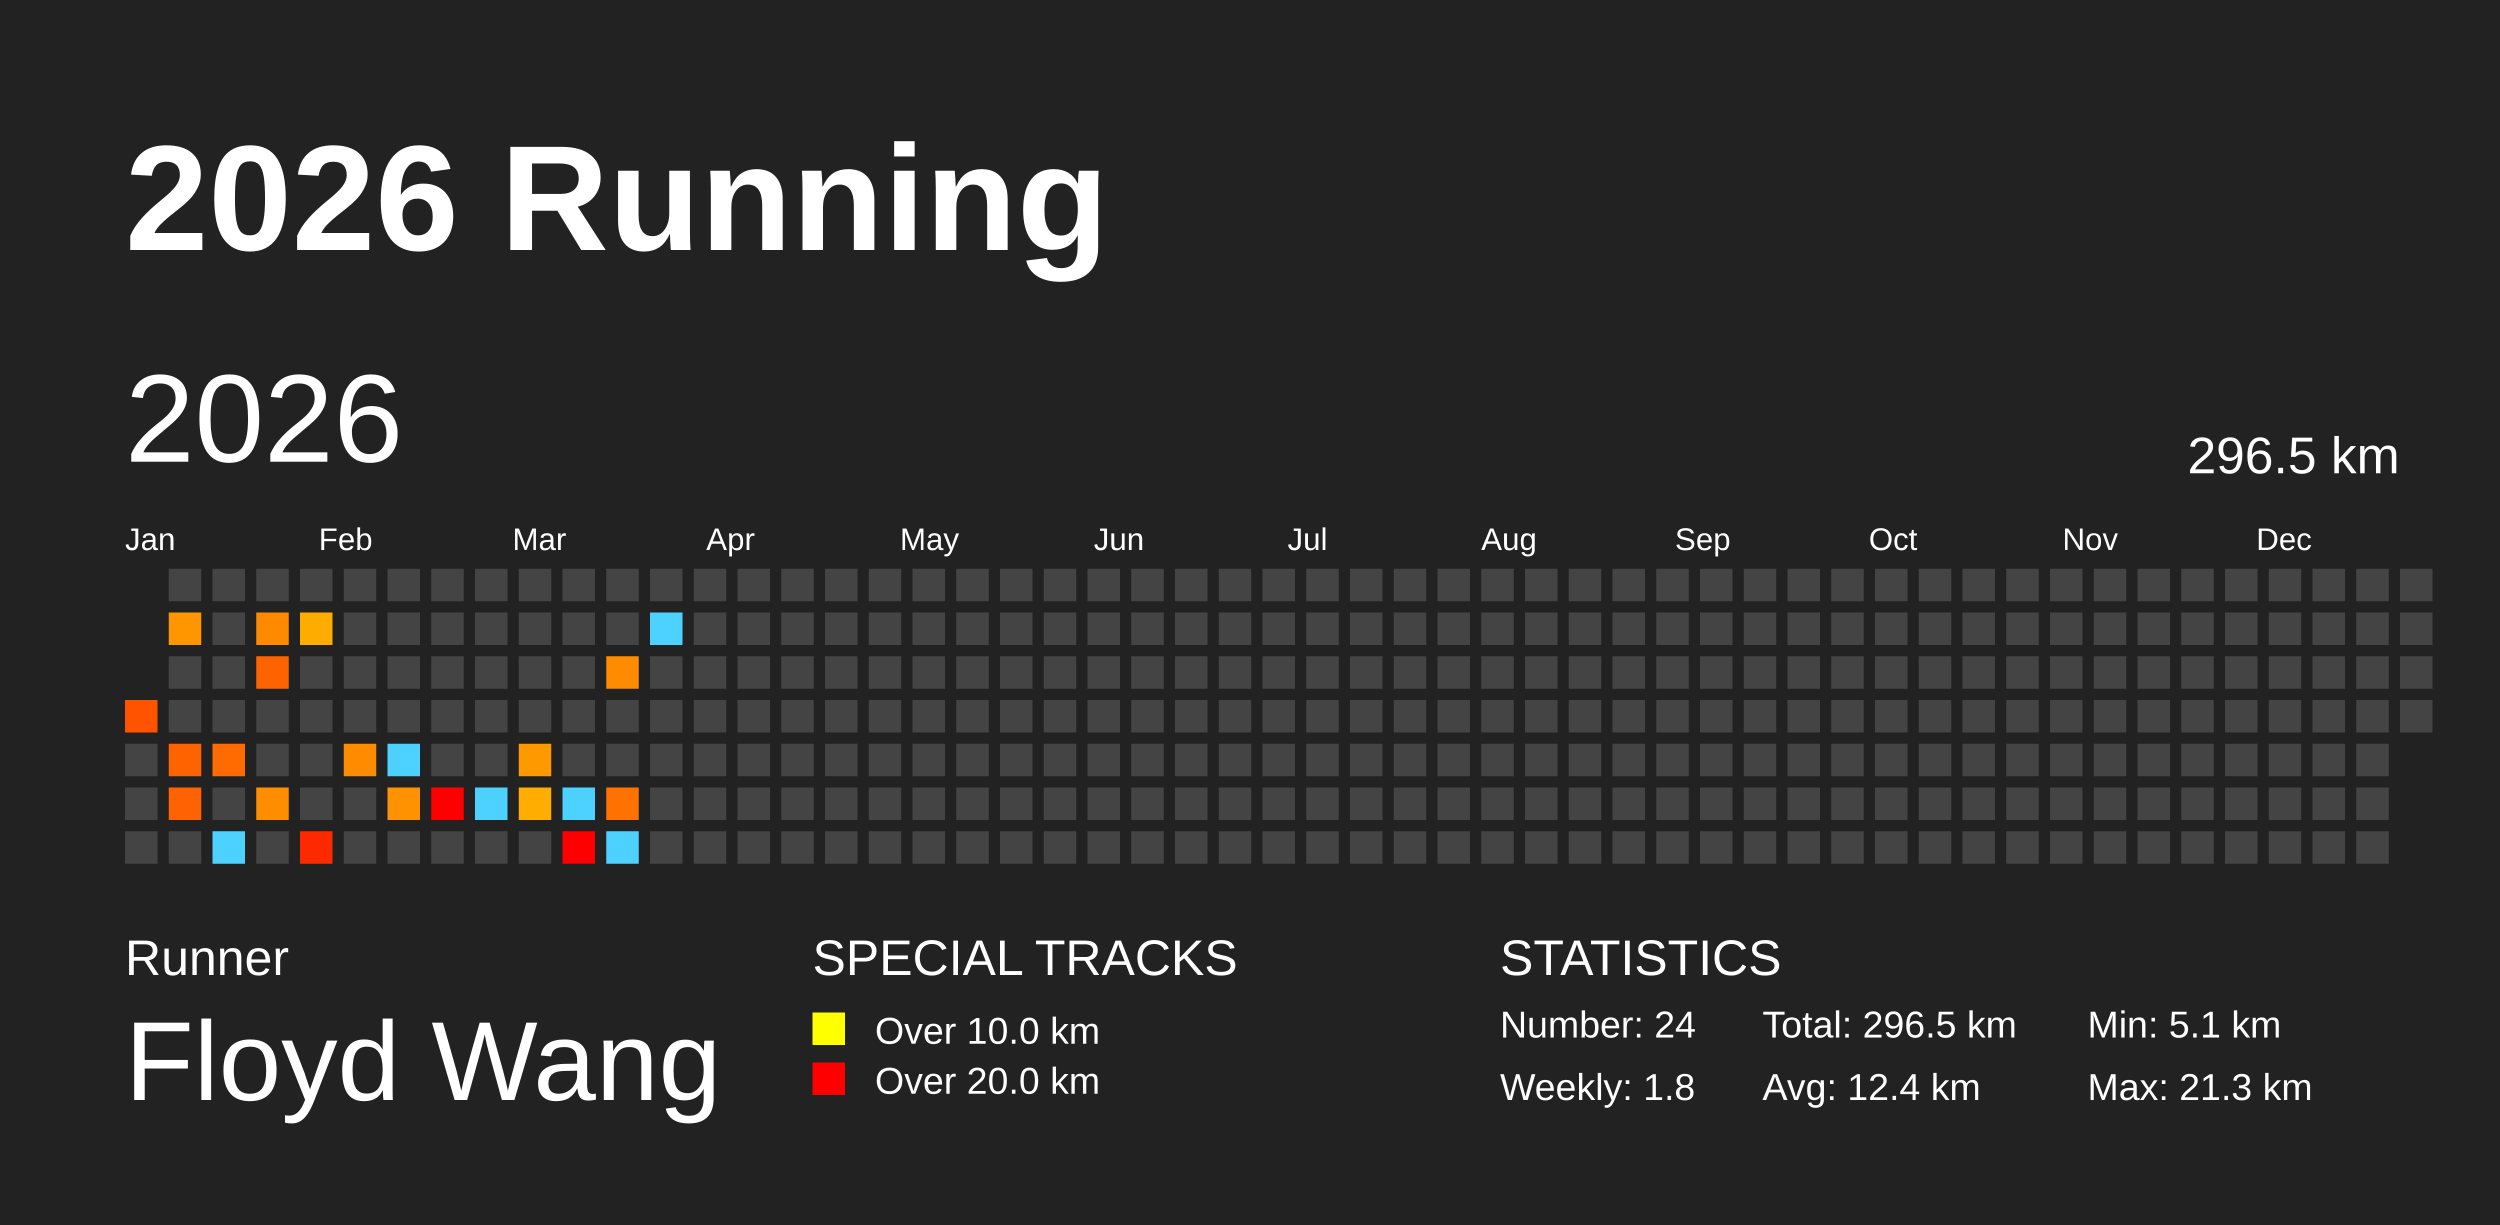
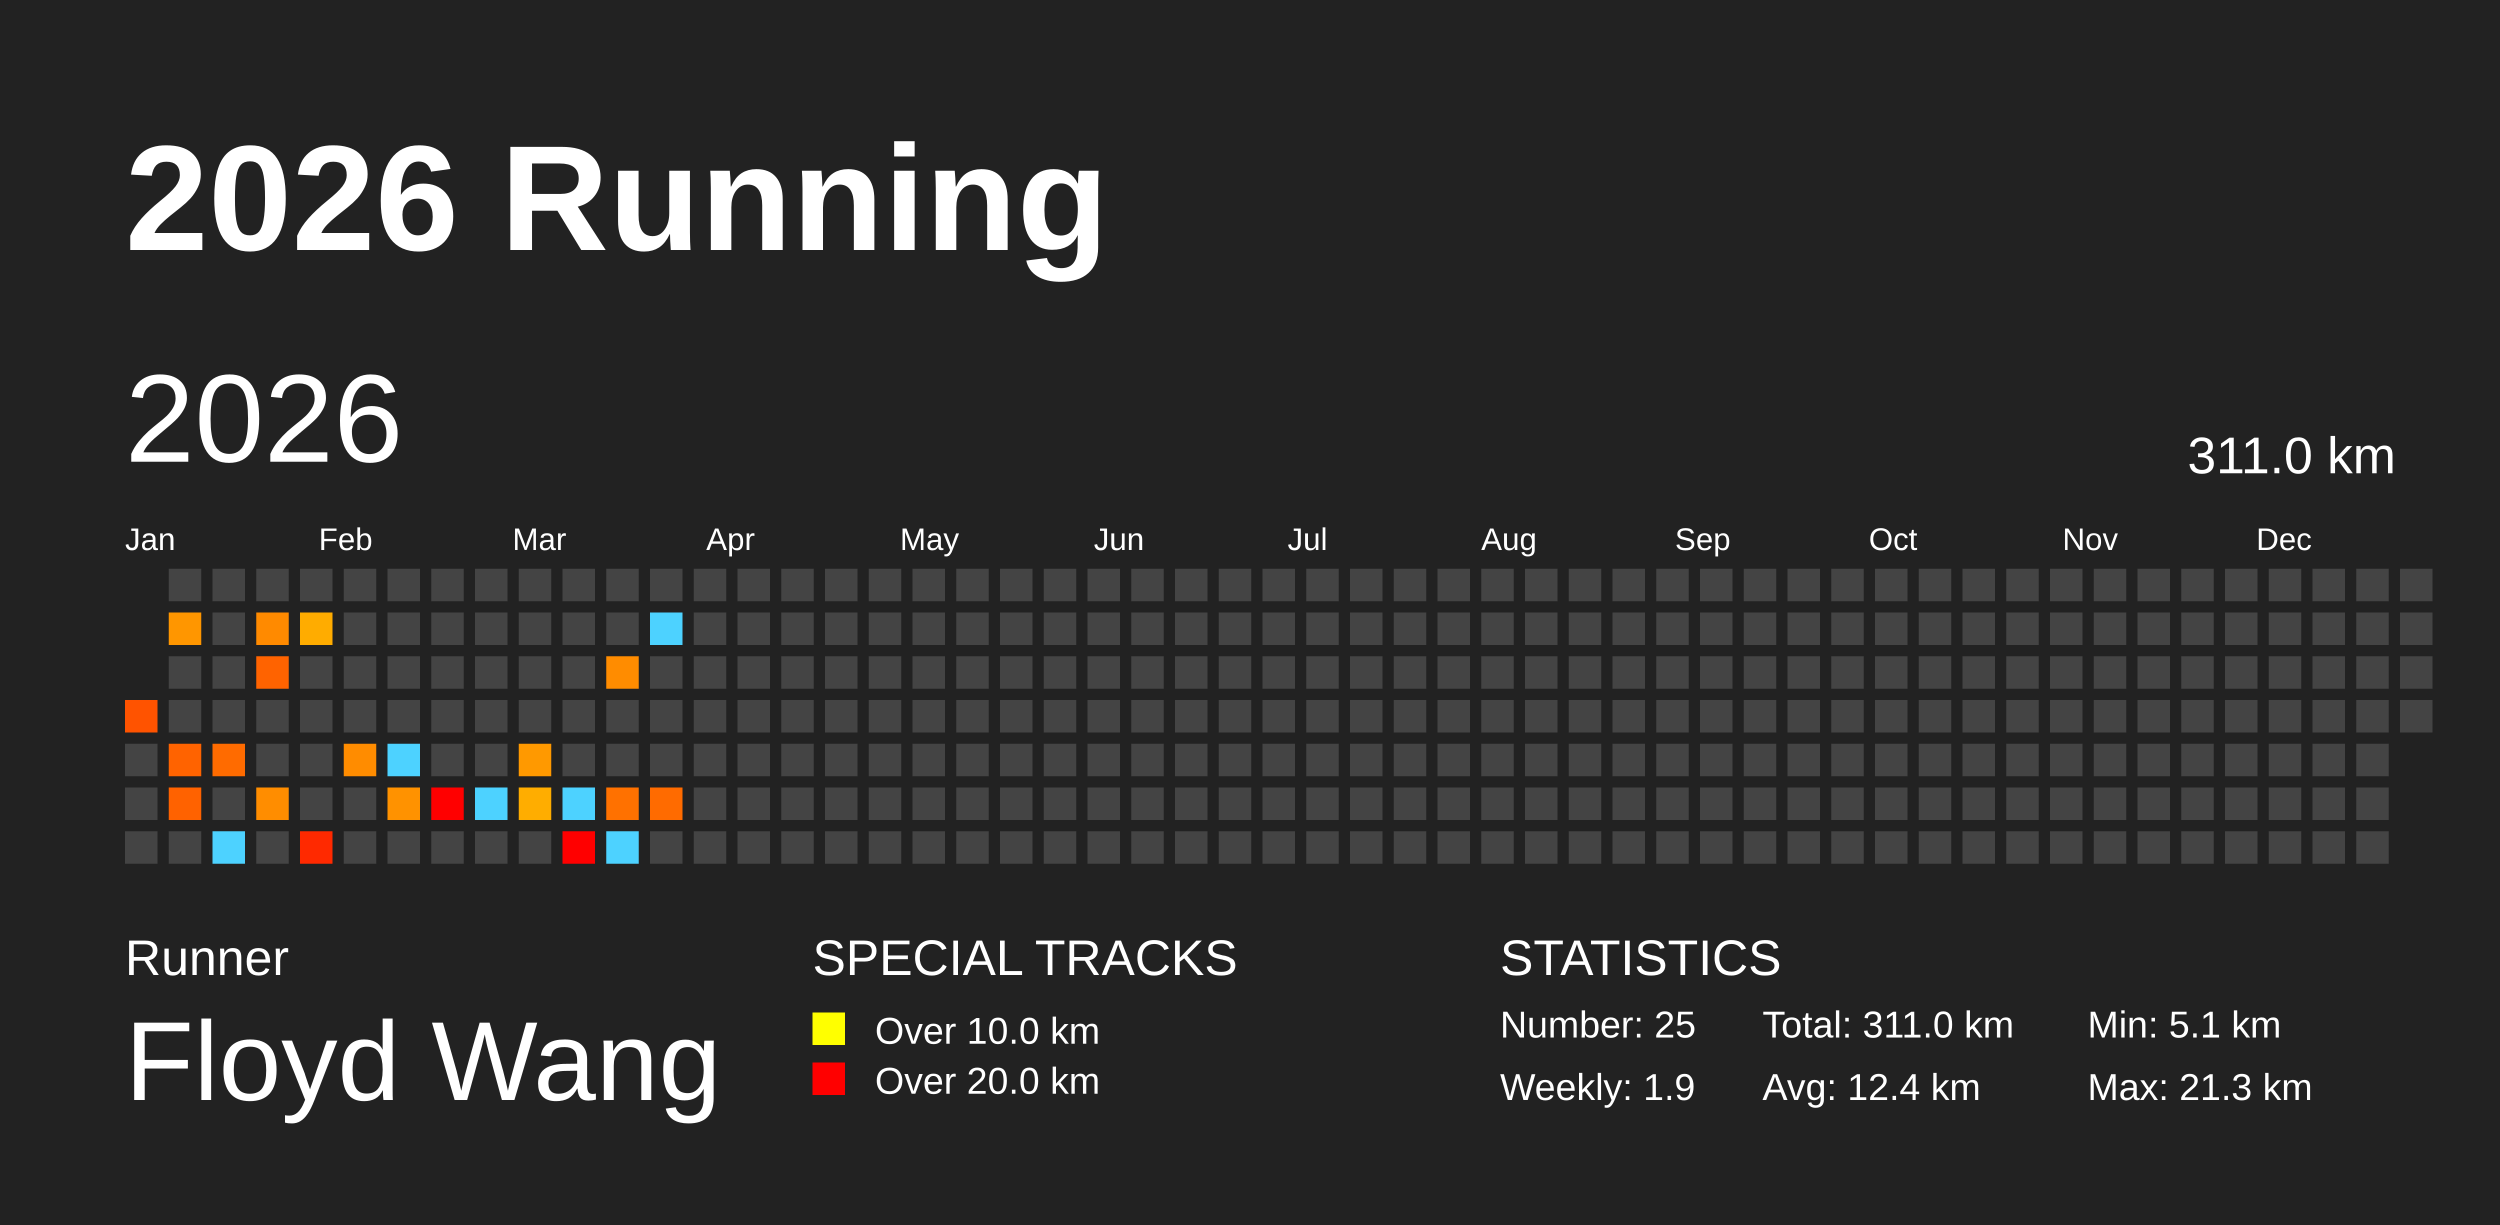
<svg xmlns="http://www.w3.org/2000/svg" baseProfile="full" height="98mm" version="1.1" viewBox="0,0,200,98" width="200mm">
  <defs />
  <rect fill="#222222" height="98" width="200" x="0" y="0" />
  <text fill="#FFFFFF" style="font-size:12px; font-family:Arial; font-weight:bold;" x="10" y="20">2026 Running</text>
  <text fill="#FFFFFF" style="font-size:4px; font-family:Arial" x="10" y="78">Runner</text>
  <text fill="#FFFFFF" style="font-size:9px; font-family:Arial" x="10" y="88">Floyd Wang</text>
  <text fill="#FFFFFF" style="font-size:4px; font-family:Arial" x="65" y="78">SPECIAL TRACKS</text>
  <rect fill="yellow" height="2.6" width="2.6" x="65" y="81" />
  <text fill="#FFFFFF" style="font-size:3px; font-family:Arial" x="70" y="83.5">Over 10.0 km</text>
  <rect fill="red" height="2.6" width="2.6" x="65" y="85" />
  <text fill="#FFFFFF" style="font-size:3px; font-family:Arial" x="70" y="87.5">Over 20.0 km</text>
  <text fill="#FFFFFF" style="font-size:4px; font-family:Arial" x="120" y="78">STATISTICS</text>
-   <text fill="#FFFFFF" style="font-size:3px; font-family:Arial" x="120" y="83">Number: 24</text>
-   <text fill="#FFFFFF" style="font-size:3px; font-family:Arial" x="120" y="88">Weekly: 1.8</text>
-   <text fill="#FFFFFF" style="font-size:3px; font-family:Arial" x="141" y="83">Total: 296.5 km</text>
+   <text fill="#FFFFFF" style="font-size:3px; font-family:Arial" x="120" y="83">Number: 25</text>
+   <text fill="#FFFFFF" style="font-size:3px; font-family:Arial" x="120" y="88">Weekly: 1.9</text>
+   <text fill="#FFFFFF" style="font-size:3px; font-family:Arial" x="141" y="83">Total: 311.0 km</text>
  <text fill="#FFFFFF" style="font-size:3px; font-family:Arial" x="141" y="88">Avg: 12.4 km</text>
  <text fill="#FFFFFF" style="font-size:3px; font-family:Arial" x="167" y="83">Min: 5.1 km</text>
  <text fill="#FFFFFF" style="font-size:3px; font-family:Arial" x="167" y="88">Max: 21.3 km</text>
  <text dominant-baseline="hanging" fill="#FFFFFF" style="font-size:10.0px; font-family:Arial;" x="10" y="30">2026</text>
-   <text dominant-baseline="hanging" fill="#FFFFFF" style="font-size:4.125px; font-family:Arial;" x="175" y="35">296.5 km</text>
+   <text dominant-baseline="hanging" fill="#FFFFFF" style="font-size:4.125px; font-family:Arial;" x="175" y="35">311.0 km</text>
  <text fill="#FFFFFF" style="font-size:2.5px; font-family:Arial" x="10.0" y="44">Jan</text>
  <text fill="#FFFFFF" style="font-size:2.5px; font-family:Arial" x="25.5" y="44">Feb</text>
  <text fill="#FFFFFF" style="font-size:2.5px; font-family:Arial" x="41.0" y="44">Mar</text>
  <text fill="#FFFFFF" style="font-size:2.5px; font-family:Arial" x="56.5" y="44">Apr</text>
  <text fill="#FFFFFF" style="font-size:2.5px; font-family:Arial" x="72.0" y="44">May</text>
  <text fill="#FFFFFF" style="font-size:2.5px; font-family:Arial" x="87.5" y="44">Jun</text>
  <text fill="#FFFFFF" style="font-size:2.5px; font-family:Arial" x="103.0" y="44">Jul</text>
  <text fill="#FFFFFF" style="font-size:2.5px; font-family:Arial" x="118.5" y="44">Aug</text>
  <text fill="#FFFFFF" style="font-size:2.5px; font-family:Arial" x="134.0" y="44">Sep</text>
  <text fill="#FFFFFF" style="font-size:2.5px; font-family:Arial" x="149.5" y="44">Oct</text>
  <text fill="#FFFFFF" style="font-size:2.5px; font-family:Arial" x="165.0" y="44">Nov</text>
  <text fill="#FFFFFF" style="font-size:2.5px; font-family:Arial" x="180.5" y="44">Dec</text>
  <rect fill="#ff5300" height="2.6" width="2.6" x="10.0" y="56.0" />
  <rect fill="#444444" height="2.6" width="2.6" x="10.0" y="59.5" />
  <rect fill="#444444" height="2.6" width="2.6" x="10.0" y="63.0" />
  <rect fill="#444444" height="2.6" width="2.6" x="10.0" y="66.5" />
  <rect fill="#444444" height="2.6" width="2.6" x="13.5" y="45.5" />
  <rect fill="#ff9600" height="2.6" width="2.6" x="13.5" y="49.0" />
  <rect fill="#444444" height="2.6" width="2.6" x="13.5" y="52.5" />
  <rect fill="#444444" height="2.6" width="2.6" x="13.5" y="56.0" />
  <rect fill="#ff6300" height="2.6" width="2.6" x="13.5" y="59.5" />
  <rect fill="#ff6200" height="2.6" width="2.6" x="13.5" y="63.0" />
  <rect fill="#444444" height="2.6" width="2.6" x="13.5" y="66.5" />
  <rect fill="#444444" height="2.6" width="2.6" x="17.0" y="45.5" />
  <rect fill="#444444" height="2.6" width="2.6" x="17.0" y="49.0" />
  <rect fill="#444444" height="2.6" width="2.6" x="17.0" y="52.5" />
  <rect fill="#444444" height="2.6" width="2.6" x="17.0" y="56.0" />
  <rect fill="#ff6b00" height="2.6" width="2.6" x="17.0" y="59.5" />
  <rect fill="#444444" height="2.6" width="2.6" x="17.0" y="63.0" />
  <rect fill="#4dd2ff" height="2.6" width="2.6" x="17.0" y="66.5" />
  <rect fill="#444444" height="2.6" width="2.6" x="20.5" y="45.5" />
  <rect fill="#ff8a00" height="2.6" width="2.6" x="20.5" y="49.0" />
  <rect fill="#ff6300" height="2.6" width="2.6" x="20.5" y="52.5" />
  <rect fill="#444444" height="2.6" width="2.6" x="20.5" y="56.0" />
  <rect fill="#444444" height="2.6" width="2.6" x="20.5" y="59.5" />
  <rect fill="#ff8d00" height="2.6" width="2.6" x="20.5" y="63.0" />
  <rect fill="#444444" height="2.6" width="2.6" x="20.5" y="66.5" />
  <rect fill="#444444" height="2.6" width="2.6" x="24.0" y="45.5" />
  <rect fill="#ffac00" height="2.6" width="2.6" x="24.0" y="49.0" />
  <rect fill="#444444" height="2.6" width="2.6" x="24.0" y="52.5" />
  <rect fill="#444444" height="2.6" width="2.6" x="24.0" y="56.0" />
  <rect fill="#444444" height="2.6" width="2.6" x="24.0" y="59.5" />
  <rect fill="#444444" height="2.6" width="2.6" x="24.0" y="63.0" />
  <rect fill="#ff2900" height="2.6" width="2.6" x="24.0" y="66.5" />
  <rect fill="#444444" height="2.6" width="2.6" x="27.5" y="45.5" />
  <rect fill="#444444" height="2.6" width="2.6" x="27.5" y="49.0" />
  <rect fill="#444444" height="2.6" width="2.6" x="27.5" y="52.5" />
  <rect fill="#444444" height="2.6" width="2.6" x="27.5" y="56.0" />
  <rect fill="#ff8c00" height="2.6" width="2.6" x="27.5" y="59.5" />
  <rect fill="#444444" height="2.6" width="2.6" x="27.5" y="63.0" />
  <rect fill="#444444" height="2.6" width="2.6" x="27.5" y="66.5" />
  <rect fill="#444444" height="2.6" width="2.6" x="31.0" y="45.5" />
  <rect fill="#444444" height="2.6" width="2.6" x="31.0" y="49.0" />
  <rect fill="#444444" height="2.6" width="2.6" x="31.0" y="52.5" />
  <rect fill="#444444" height="2.6" width="2.6" x="31.0" y="56.0" />
  <rect fill="#4dd2ff" height="2.6" width="2.6" x="31.0" y="59.5" />
  <rect fill="#ff9200" height="2.6" width="2.6" x="31.0" y="63.0" />
  <rect fill="#444444" height="2.6" width="2.6" x="31.0" y="66.5" />
  <rect fill="#444444" height="2.6" width="2.6" x="34.5" y="45.5" />
  <rect fill="#444444" height="2.6" width="2.6" x="34.5" y="49.0" />
  <rect fill="#444444" height="2.6" width="2.6" x="34.5" y="52.5" />
  <rect fill="#444444" height="2.6" width="2.6" x="34.5" y="56.0" />
  <rect fill="#444444" height="2.6" width="2.6" x="34.5" y="59.5" />
  <rect fill="red" height="2.6" width="2.6" x="34.5" y="63.0" />
  <rect fill="#444444" height="2.6" width="2.6" x="34.5" y="66.5" />
  <rect fill="#444444" height="2.6" width="2.6" x="38.0" y="45.5" />
  <rect fill="#444444" height="2.6" width="2.6" x="38.0" y="49.0" />
  <rect fill="#444444" height="2.6" width="2.6" x="38.0" y="52.5" />
  <rect fill="#444444" height="2.6" width="2.6" x="38.0" y="56.0" />
  <rect fill="#444444" height="2.6" width="2.6" x="38.0" y="59.5" />
  <rect fill="#4dd2ff" height="2.6" width="2.6" x="38.0" y="63.0" />
  <rect fill="#444444" height="2.6" width="2.6" x="38.0" y="66.5" />
  <rect fill="#444444" height="2.6" width="2.6" x="41.5" y="45.5" />
  <rect fill="#444444" height="2.6" width="2.6" x="41.5" y="49.0" />
  <rect fill="#444444" height="2.6" width="2.6" x="41.5" y="52.5" />
  <rect fill="#444444" height="2.6" width="2.6" x="41.5" y="56.0" />
  <rect fill="#ff9900" height="2.6" width="2.6" x="41.5" y="59.5" />
  <rect fill="#ffad00" height="2.6" width="2.6" x="41.5" y="63.0" />
  <rect fill="#444444" height="2.6" width="2.6" x="41.5" y="66.5" />
  <rect fill="#444444" height="2.6" width="2.6" x="45.0" y="45.5" />
  <rect fill="#444444" height="2.6" width="2.6" x="45.0" y="49.0" />
  <rect fill="#444444" height="2.6" width="2.6" x="45.0" y="52.5" />
  <rect fill="#444444" height="2.6" width="2.6" x="45.0" y="56.0" />
  <rect fill="#444444" height="2.6" width="2.6" x="45.0" y="59.5" />
  <rect fill="#4dd2ff" height="2.6" width="2.6" x="45.0" y="63.0" />
  <rect fill="red" height="2.6" width="2.6" x="45.0" y="66.5" />
  <rect fill="#444444" height="2.6" width="2.6" x="48.5" y="45.5" />
  <rect fill="#444444" height="2.6" width="2.6" x="48.5" y="49.0" />
  <rect fill="#ff8c00" height="2.6" width="2.6" x="48.5" y="52.5" />
  <rect fill="#444444" height="2.6" width="2.6" x="48.5" y="56.0" />
  <rect fill="#444444" height="2.6" width="2.6" x="48.5" y="59.5" />
  <rect fill="#ff7100" height="2.6" width="2.6" x="48.5" y="63.0" />
  <rect fill="#4dd2ff" height="2.6" width="2.6" x="48.5" y="66.5" />
  <rect fill="#444444" height="2.6" width="2.6" x="52.0" y="45.5" />
  <rect fill="#4dd2ff" height="2.6" width="2.6" x="52.0" y="49.0" />
  <rect fill="#444444" height="2.6" width="2.6" x="52.0" y="52.5" />
  <rect fill="#444444" height="2.6" width="2.6" x="52.0" y="56.0" />
  <rect fill="#444444" height="2.6" width="2.6" x="52.0" y="59.5" />
-   <rect fill="#444444" height="2.6" width="2.6" x="52.0" y="63.0" />
+   <rect fill="#ff6b00" height="2.6" width="2.6" x="52.0" y="63.0" />
  <rect fill="#444444" height="2.6" width="2.6" x="52.0" y="66.5" />
  <rect fill="#444444" height="2.6" width="2.6" x="55.5" y="45.5" />
  <rect fill="#444444" height="2.6" width="2.6" x="55.5" y="49.0" />
  <rect fill="#444444" height="2.6" width="2.6" x="55.5" y="52.5" />
  <rect fill="#444444" height="2.6" width="2.6" x="55.5" y="56.0" />
  <rect fill="#444444" height="2.6" width="2.6" x="55.5" y="59.5" />
  <rect fill="#444444" height="2.6" width="2.6" x="55.5" y="63.0" />
  <rect fill="#444444" height="2.6" width="2.6" x="55.5" y="66.5" />
  <rect fill="#444444" height="2.6" width="2.6" x="59.0" y="45.5" />
  <rect fill="#444444" height="2.6" width="2.6" x="59.0" y="49.0" />
  <rect fill="#444444" height="2.6" width="2.6" x="59.0" y="52.5" />
  <rect fill="#444444" height="2.6" width="2.6" x="59.0" y="56.0" />
  <rect fill="#444444" height="2.6" width="2.6" x="59.0" y="59.5" />
  <rect fill="#444444" height="2.6" width="2.6" x="59.0" y="63.0" />
  <rect fill="#444444" height="2.6" width="2.6" x="59.0" y="66.5" />
  <rect fill="#444444" height="2.6" width="2.6" x="62.5" y="45.5" />
  <rect fill="#444444" height="2.6" width="2.6" x="62.5" y="49.0" />
  <rect fill="#444444" height="2.6" width="2.6" x="62.5" y="52.5" />
  <rect fill="#444444" height="2.6" width="2.6" x="62.5" y="56.0" />
  <rect fill="#444444" height="2.6" width="2.6" x="62.5" y="59.5" />
  <rect fill="#444444" height="2.6" width="2.6" x="62.5" y="63.0" />
  <rect fill="#444444" height="2.6" width="2.6" x="62.5" y="66.5" />
  <rect fill="#444444" height="2.6" width="2.6" x="66.0" y="45.5" />
  <rect fill="#444444" height="2.6" width="2.6" x="66.0" y="49.0" />
  <rect fill="#444444" height="2.6" width="2.6" x="66.0" y="52.5" />
  <rect fill="#444444" height="2.6" width="2.6" x="66.0" y="56.0" />
  <rect fill="#444444" height="2.6" width="2.6" x="66.0" y="59.5" />
  <rect fill="#444444" height="2.6" width="2.6" x="66.0" y="63.0" />
  <rect fill="#444444" height="2.6" width="2.6" x="66.0" y="66.5" />
  <rect fill="#444444" height="2.6" width="2.6" x="69.5" y="45.5" />
  <rect fill="#444444" height="2.6" width="2.6" x="69.5" y="49.0" />
  <rect fill="#444444" height="2.6" width="2.6" x="69.5" y="52.5" />
  <rect fill="#444444" height="2.6" width="2.6" x="69.5" y="56.0" />
  <rect fill="#444444" height="2.6" width="2.6" x="69.5" y="59.5" />
  <rect fill="#444444" height="2.6" width="2.6" x="69.5" y="63.0" />
  <rect fill="#444444" height="2.6" width="2.6" x="69.5" y="66.5" />
  <rect fill="#444444" height="2.6" width="2.6" x="73.0" y="45.5" />
  <rect fill="#444444" height="2.6" width="2.6" x="73.0" y="49.0" />
  <rect fill="#444444" height="2.6" width="2.6" x="73.0" y="52.5" />
  <rect fill="#444444" height="2.6" width="2.6" x="73.0" y="56.0" />
  <rect fill="#444444" height="2.6" width="2.6" x="73.0" y="59.5" />
  <rect fill="#444444" height="2.6" width="2.6" x="73.0" y="63.0" />
  <rect fill="#444444" height="2.6" width="2.6" x="73.0" y="66.5" />
  <rect fill="#444444" height="2.6" width="2.6" x="76.5" y="45.5" />
  <rect fill="#444444" height="2.6" width="2.6" x="76.5" y="49.0" />
  <rect fill="#444444" height="2.6" width="2.6" x="76.5" y="52.5" />
  <rect fill="#444444" height="2.6" width="2.6" x="76.5" y="56.0" />
  <rect fill="#444444" height="2.6" width="2.6" x="76.5" y="59.5" />
  <rect fill="#444444" height="2.6" width="2.6" x="76.5" y="63.0" />
  <rect fill="#444444" height="2.6" width="2.6" x="76.5" y="66.5" />
  <rect fill="#444444" height="2.6" width="2.6" x="80.0" y="45.5" />
  <rect fill="#444444" height="2.6" width="2.6" x="80.0" y="49.0" />
  <rect fill="#444444" height="2.6" width="2.6" x="80.0" y="52.5" />
  <rect fill="#444444" height="2.6" width="2.6" x="80.0" y="56.0" />
  <rect fill="#444444" height="2.6" width="2.6" x="80.0" y="59.5" />
  <rect fill="#444444" height="2.6" width="2.6" x="80.0" y="63.0" />
  <rect fill="#444444" height="2.6" width="2.6" x="80.0" y="66.5" />
  <rect fill="#444444" height="2.6" width="2.6" x="83.5" y="45.5" />
  <rect fill="#444444" height="2.6" width="2.6" x="83.5" y="49.0" />
  <rect fill="#444444" height="2.6" width="2.6" x="83.5" y="52.5" />
  <rect fill="#444444" height="2.6" width="2.6" x="83.5" y="56.0" />
  <rect fill="#444444" height="2.6" width="2.6" x="83.5" y="59.5" />
  <rect fill="#444444" height="2.6" width="2.6" x="83.5" y="63.0" />
  <rect fill="#444444" height="2.6" width="2.6" x="83.5" y="66.5" />
  <rect fill="#444444" height="2.6" width="2.6" x="87.0" y="45.5" />
  <rect fill="#444444" height="2.6" width="2.6" x="87.0" y="49.0" />
  <rect fill="#444444" height="2.6" width="2.6" x="87.0" y="52.5" />
  <rect fill="#444444" height="2.6" width="2.6" x="87.0" y="56.0" />
  <rect fill="#444444" height="2.6" width="2.6" x="87.0" y="59.5" />
  <rect fill="#444444" height="2.6" width="2.6" x="87.0" y="63.0" />
  <rect fill="#444444" height="2.6" width="2.6" x="87.0" y="66.5" />
  <rect fill="#444444" height="2.6" width="2.6" x="90.5" y="45.5" />
  <rect fill="#444444" height="2.6" width="2.6" x="90.5" y="49.0" />
  <rect fill="#444444" height="2.6" width="2.6" x="90.5" y="52.5" />
  <rect fill="#444444" height="2.6" width="2.6" x="90.5" y="56.0" />
  <rect fill="#444444" height="2.6" width="2.6" x="90.5" y="59.5" />
  <rect fill="#444444" height="2.6" width="2.6" x="90.5" y="63.0" />
  <rect fill="#444444" height="2.6" width="2.6" x="90.5" y="66.5" />
  <rect fill="#444444" height="2.6" width="2.6" x="94.0" y="45.5" />
  <rect fill="#444444" height="2.6" width="2.6" x="94.0" y="49.0" />
  <rect fill="#444444" height="2.6" width="2.6" x="94.0" y="52.5" />
  <rect fill="#444444" height="2.6" width="2.6" x="94.0" y="56.0" />
  <rect fill="#444444" height="2.6" width="2.6" x="94.0" y="59.5" />
  <rect fill="#444444" height="2.6" width="2.6" x="94.0" y="63.0" />
  <rect fill="#444444" height="2.6" width="2.6" x="94.0" y="66.5" />
  <rect fill="#444444" height="2.6" width="2.6" x="97.5" y="45.5" />
  <rect fill="#444444" height="2.6" width="2.6" x="97.5" y="49.0" />
  <rect fill="#444444" height="2.6" width="2.6" x="97.5" y="52.5" />
  <rect fill="#444444" height="2.6" width="2.6" x="97.5" y="56.0" />
  <rect fill="#444444" height="2.6" width="2.6" x="97.5" y="59.5" />
  <rect fill="#444444" height="2.6" width="2.6" x="97.5" y="63.0" />
  <rect fill="#444444" height="2.6" width="2.6" x="97.5" y="66.5" />
  <rect fill="#444444" height="2.6" width="2.6" x="101.0" y="45.5" />
  <rect fill="#444444" height="2.6" width="2.6" x="101.0" y="49.0" />
  <rect fill="#444444" height="2.6" width="2.6" x="101.0" y="52.5" />
  <rect fill="#444444" height="2.6" width="2.6" x="101.0" y="56.0" />
  <rect fill="#444444" height="2.6" width="2.6" x="101.0" y="59.5" />
  <rect fill="#444444" height="2.6" width="2.6" x="101.0" y="63.0" />
  <rect fill="#444444" height="2.6" width="2.6" x="101.0" y="66.5" />
  <rect fill="#444444" height="2.6" width="2.6" x="104.5" y="45.5" />
  <rect fill="#444444" height="2.6" width="2.6" x="104.5" y="49.0" />
  <rect fill="#444444" height="2.6" width="2.6" x="104.5" y="52.5" />
  <rect fill="#444444" height="2.6" width="2.6" x="104.5" y="56.0" />
  <rect fill="#444444" height="2.6" width="2.6" x="104.5" y="59.5" />
  <rect fill="#444444" height="2.6" width="2.6" x="104.5" y="63.0" />
  <rect fill="#444444" height="2.6" width="2.6" x="104.5" y="66.5" />
  <rect fill="#444444" height="2.6" width="2.6" x="108.0" y="45.5" />
  <rect fill="#444444" height="2.6" width="2.6" x="108.0" y="49.0" />
  <rect fill="#444444" height="2.6" width="2.6" x="108.0" y="52.5" />
  <rect fill="#444444" height="2.6" width="2.6" x="108.0" y="56.0" />
  <rect fill="#444444" height="2.6" width="2.6" x="108.0" y="59.5" />
  <rect fill="#444444" height="2.6" width="2.6" x="108.0" y="63.0" />
  <rect fill="#444444" height="2.6" width="2.6" x="108.0" y="66.5" />
  <rect fill="#444444" height="2.6" width="2.6" x="111.5" y="45.5" />
  <rect fill="#444444" height="2.6" width="2.6" x="111.5" y="49.0" />
  <rect fill="#444444" height="2.6" width="2.6" x="111.5" y="52.5" />
  <rect fill="#444444" height="2.6" width="2.6" x="111.5" y="56.0" />
  <rect fill="#444444" height="2.6" width="2.6" x="111.5" y="59.5" />
  <rect fill="#444444" height="2.6" width="2.6" x="111.5" y="63.0" />
  <rect fill="#444444" height="2.6" width="2.6" x="111.5" y="66.5" />
  <rect fill="#444444" height="2.6" width="2.6" x="115.0" y="45.5" />
  <rect fill="#444444" height="2.6" width="2.6" x="115.0" y="49.0" />
  <rect fill="#444444" height="2.6" width="2.6" x="115.0" y="52.5" />
  <rect fill="#444444" height="2.6" width="2.6" x="115.0" y="56.0" />
  <rect fill="#444444" height="2.6" width="2.6" x="115.0" y="59.5" />
  <rect fill="#444444" height="2.6" width="2.6" x="115.0" y="63.0" />
  <rect fill="#444444" height="2.6" width="2.6" x="115.0" y="66.5" />
  <rect fill="#444444" height="2.6" width="2.6" x="118.5" y="45.5" />
  <rect fill="#444444" height="2.6" width="2.6" x="118.5" y="49.0" />
  <rect fill="#444444" height="2.6" width="2.6" x="118.5" y="52.5" />
  <rect fill="#444444" height="2.6" width="2.6" x="118.5" y="56.0" />
  <rect fill="#444444" height="2.6" width="2.6" x="118.5" y="59.5" />
  <rect fill="#444444" height="2.6" width="2.6" x="118.5" y="63.0" />
  <rect fill="#444444" height="2.6" width="2.6" x="118.5" y="66.5" />
  <rect fill="#444444" height="2.6" width="2.6" x="122.0" y="45.5" />
  <rect fill="#444444" height="2.6" width="2.6" x="122.0" y="49.0" />
  <rect fill="#444444" height="2.6" width="2.6" x="122.0" y="52.5" />
  <rect fill="#444444" height="2.6" width="2.6" x="122.0" y="56.0" />
  <rect fill="#444444" height="2.6" width="2.6" x="122.0" y="59.5" />
  <rect fill="#444444" height="2.6" width="2.6" x="122.0" y="63.0" />
  <rect fill="#444444" height="2.6" width="2.6" x="122.0" y="66.5" />
  <rect fill="#444444" height="2.6" width="2.6" x="125.5" y="45.5" />
  <rect fill="#444444" height="2.6" width="2.6" x="125.5" y="49.0" />
  <rect fill="#444444" height="2.6" width="2.6" x="125.5" y="52.5" />
  <rect fill="#444444" height="2.6" width="2.6" x="125.5" y="56.0" />
  <rect fill="#444444" height="2.6" width="2.6" x="125.5" y="59.5" />
  <rect fill="#444444" height="2.6" width="2.6" x="125.5" y="63.0" />
  <rect fill="#444444" height="2.6" width="2.6" x="125.5" y="66.5" />
  <rect fill="#444444" height="2.6" width="2.6" x="129.0" y="45.5" />
  <rect fill="#444444" height="2.6" width="2.6" x="129.0" y="49.0" />
  <rect fill="#444444" height="2.6" width="2.6" x="129.0" y="52.5" />
  <rect fill="#444444" height="2.6" width="2.6" x="129.0" y="56.0" />
  <rect fill="#444444" height="2.6" width="2.6" x="129.0" y="59.5" />
  <rect fill="#444444" height="2.6" width="2.6" x="129.0" y="63.0" />
  <rect fill="#444444" height="2.6" width="2.6" x="129.0" y="66.5" />
  <rect fill="#444444" height="2.6" width="2.6" x="132.5" y="45.5" />
  <rect fill="#444444" height="2.6" width="2.6" x="132.5" y="49.0" />
  <rect fill="#444444" height="2.6" width="2.6" x="132.5" y="52.5" />
  <rect fill="#444444" height="2.6" width="2.6" x="132.5" y="56.0" />
  <rect fill="#444444" height="2.6" width="2.6" x="132.5" y="59.5" />
  <rect fill="#444444" height="2.6" width="2.6" x="132.5" y="63.0" />
  <rect fill="#444444" height="2.6" width="2.6" x="132.5" y="66.5" />
  <rect fill="#444444" height="2.6" width="2.6" x="136.0" y="45.5" />
  <rect fill="#444444" height="2.6" width="2.6" x="136.0" y="49.0" />
  <rect fill="#444444" height="2.6" width="2.6" x="136.0" y="52.5" />
  <rect fill="#444444" height="2.6" width="2.6" x="136.0" y="56.0" />
  <rect fill="#444444" height="2.6" width="2.6" x="136.0" y="59.5" />
  <rect fill="#444444" height="2.6" width="2.6" x="136.0" y="63.0" />
  <rect fill="#444444" height="2.6" width="2.6" x="136.0" y="66.5" />
  <rect fill="#444444" height="2.6" width="2.6" x="139.5" y="45.5" />
  <rect fill="#444444" height="2.6" width="2.6" x="139.5" y="49.0" />
  <rect fill="#444444" height="2.6" width="2.6" x="139.5" y="52.5" />
  <rect fill="#444444" height="2.6" width="2.6" x="139.5" y="56.0" />
  <rect fill="#444444" height="2.6" width="2.6" x="139.5" y="59.5" />
  <rect fill="#444444" height="2.6" width="2.6" x="139.5" y="63.0" />
  <rect fill="#444444" height="2.6" width="2.6" x="139.5" y="66.5" />
  <rect fill="#444444" height="2.6" width="2.6" x="143.0" y="45.5" />
  <rect fill="#444444" height="2.6" width="2.6" x="143.0" y="49.0" />
  <rect fill="#444444" height="2.6" width="2.6" x="143.0" y="52.5" />
  <rect fill="#444444" height="2.6" width="2.6" x="143.0" y="56.0" />
  <rect fill="#444444" height="2.6" width="2.6" x="143.0" y="59.5" />
  <rect fill="#444444" height="2.6" width="2.6" x="143.0" y="63.0" />
  <rect fill="#444444" height="2.6" width="2.6" x="143.0" y="66.5" />
  <rect fill="#444444" height="2.6" width="2.6" x="146.5" y="45.5" />
  <rect fill="#444444" height="2.6" width="2.6" x="146.5" y="49.0" />
  <rect fill="#444444" height="2.6" width="2.6" x="146.5" y="52.5" />
  <rect fill="#444444" height="2.6" width="2.6" x="146.5" y="56.0" />
  <rect fill="#444444" height="2.6" width="2.6" x="146.5" y="59.5" />
  <rect fill="#444444" height="2.6" width="2.6" x="146.5" y="63.0" />
  <rect fill="#444444" height="2.6" width="2.6" x="146.5" y="66.5" />
  <rect fill="#444444" height="2.6" width="2.6" x="150.0" y="45.5" />
  <rect fill="#444444" height="2.6" width="2.6" x="150.0" y="49.0" />
  <rect fill="#444444" height="2.6" width="2.6" x="150.0" y="52.5" />
  <rect fill="#444444" height="2.6" width="2.6" x="150.0" y="56.0" />
  <rect fill="#444444" height="2.6" width="2.6" x="150.0" y="59.5" />
  <rect fill="#444444" height="2.6" width="2.6" x="150.0" y="63.0" />
  <rect fill="#444444" height="2.6" width="2.6" x="150.0" y="66.5" />
  <rect fill="#444444" height="2.6" width="2.6" x="153.5" y="45.5" />
  <rect fill="#444444" height="2.6" width="2.6" x="153.5" y="49.0" />
  <rect fill="#444444" height="2.6" width="2.6" x="153.5" y="52.5" />
  <rect fill="#444444" height="2.6" width="2.6" x="153.5" y="56.0" />
  <rect fill="#444444" height="2.6" width="2.6" x="153.5" y="59.5" />
  <rect fill="#444444" height="2.6" width="2.6" x="153.5" y="63.0" />
  <rect fill="#444444" height="2.6" width="2.6" x="153.5" y="66.5" />
  <rect fill="#444444" height="2.6" width="2.6" x="157.0" y="45.5" />
  <rect fill="#444444" height="2.6" width="2.6" x="157.0" y="49.0" />
  <rect fill="#444444" height="2.6" width="2.6" x="157.0" y="52.5" />
  <rect fill="#444444" height="2.6" width="2.6" x="157.0" y="56.0" />
  <rect fill="#444444" height="2.6" width="2.6" x="157.0" y="59.5" />
  <rect fill="#444444" height="2.6" width="2.6" x="157.0" y="63.0" />
  <rect fill="#444444" height="2.6" width="2.6" x="157.0" y="66.5" />
  <rect fill="#444444" height="2.6" width="2.6" x="160.5" y="45.5" />
  <rect fill="#444444" height="2.6" width="2.6" x="160.5" y="49.0" />
  <rect fill="#444444" height="2.6" width="2.6" x="160.5" y="52.5" />
  <rect fill="#444444" height="2.6" width="2.6" x="160.5" y="56.0" />
  <rect fill="#444444" height="2.6" width="2.6" x="160.5" y="59.5" />
  <rect fill="#444444" height="2.6" width="2.6" x="160.5" y="63.0" />
  <rect fill="#444444" height="2.6" width="2.6" x="160.5" y="66.5" />
  <rect fill="#444444" height="2.6" width="2.6" x="164.0" y="45.5" />
  <rect fill="#444444" height="2.6" width="2.6" x="164.0" y="49.0" />
  <rect fill="#444444" height="2.6" width="2.6" x="164.0" y="52.5" />
  <rect fill="#444444" height="2.6" width="2.6" x="164.0" y="56.0" />
  <rect fill="#444444" height="2.6" width="2.6" x="164.0" y="59.5" />
  <rect fill="#444444" height="2.6" width="2.6" x="164.0" y="63.0" />
  <rect fill="#444444" height="2.6" width="2.6" x="164.0" y="66.5" />
  <rect fill="#444444" height="2.6" width="2.6" x="167.5" y="45.5" />
  <rect fill="#444444" height="2.6" width="2.6" x="167.5" y="49.0" />
  <rect fill="#444444" height="2.6" width="2.6" x="167.5" y="52.5" />
  <rect fill="#444444" height="2.6" width="2.6" x="167.5" y="56.0" />
  <rect fill="#444444" height="2.6" width="2.6" x="167.5" y="59.5" />
  <rect fill="#444444" height="2.6" width="2.6" x="167.5" y="63.0" />
  <rect fill="#444444" height="2.6" width="2.6" x="167.5" y="66.5" />
  <rect fill="#444444" height="2.6" width="2.6" x="171.0" y="45.5" />
  <rect fill="#444444" height="2.6" width="2.6" x="171.0" y="49.0" />
  <rect fill="#444444" height="2.6" width="2.6" x="171.0" y="52.5" />
  <rect fill="#444444" height="2.6" width="2.6" x="171.0" y="56.0" />
  <rect fill="#444444" height="2.6" width="2.6" x="171.0" y="59.5" />
  <rect fill="#444444" height="2.6" width="2.6" x="171.0" y="63.0" />
  <rect fill="#444444" height="2.6" width="2.6" x="171.0" y="66.5" />
  <rect fill="#444444" height="2.6" width="2.6" x="174.5" y="45.5" />
  <rect fill="#444444" height="2.6" width="2.6" x="174.5" y="49.0" />
  <rect fill="#444444" height="2.6" width="2.6" x="174.5" y="52.5" />
  <rect fill="#444444" height="2.6" width="2.6" x="174.5" y="56.0" />
  <rect fill="#444444" height="2.6" width="2.6" x="174.5" y="59.5" />
  <rect fill="#444444" height="2.6" width="2.6" x="174.5" y="63.0" />
  <rect fill="#444444" height="2.6" width="2.6" x="174.5" y="66.5" />
  <rect fill="#444444" height="2.6" width="2.6" x="178.0" y="45.5" />
  <rect fill="#444444" height="2.6" width="2.6" x="178.0" y="49.0" />
  <rect fill="#444444" height="2.6" width="2.6" x="178.0" y="52.5" />
  <rect fill="#444444" height="2.6" width="2.6" x="178.0" y="56.0" />
  <rect fill="#444444" height="2.6" width="2.6" x="178.0" y="59.5" />
  <rect fill="#444444" height="2.6" width="2.6" x="178.0" y="63.0" />
  <rect fill="#444444" height="2.6" width="2.6" x="178.0" y="66.5" />
  <rect fill="#444444" height="2.6" width="2.6" x="181.5" y="45.5" />
  <rect fill="#444444" height="2.6" width="2.6" x="181.5" y="49.0" />
  <rect fill="#444444" height="2.6" width="2.6" x="181.5" y="52.5" />
  <rect fill="#444444" height="2.6" width="2.6" x="181.5" y="56.0" />
  <rect fill="#444444" height="2.6" width="2.6" x="181.5" y="59.5" />
  <rect fill="#444444" height="2.6" width="2.6" x="181.5" y="63.0" />
  <rect fill="#444444" height="2.6" width="2.6" x="181.5" y="66.5" />
  <rect fill="#444444" height="2.6" width="2.6" x="185.0" y="45.5" />
  <rect fill="#444444" height="2.6" width="2.6" x="185.0" y="49.0" />
  <rect fill="#444444" height="2.6" width="2.6" x="185.0" y="52.5" />
  <rect fill="#444444" height="2.6" width="2.6" x="185.0" y="56.0" />
  <rect fill="#444444" height="2.6" width="2.6" x="185.0" y="59.5" />
  <rect fill="#444444" height="2.6" width="2.6" x="185.0" y="63.0" />
  <rect fill="#444444" height="2.6" width="2.6" x="185.0" y="66.5" />
  <rect fill="#444444" height="2.6" width="2.6" x="188.5" y="45.5" />
  <rect fill="#444444" height="2.6" width="2.6" x="188.5" y="49.0" />
  <rect fill="#444444" height="2.6" width="2.6" x="188.5" y="52.5" />
  <rect fill="#444444" height="2.6" width="2.6" x="188.5" y="56.0" />
  <rect fill="#444444" height="2.6" width="2.6" x="188.5" y="59.5" />
  <rect fill="#444444" height="2.6" width="2.6" x="188.5" y="63.0" />
  <rect fill="#444444" height="2.6" width="2.6" x="188.5" y="66.5" />
  <rect fill="#444444" height="2.6" width="2.6" x="192.0" y="45.5" />
  <rect fill="#444444" height="2.6" width="2.6" x="192.0" y="49.0" />
  <rect fill="#444444" height="2.6" width="2.6" x="192.0" y="52.5" />
  <rect fill="#444444" height="2.6" width="2.6" x="192.0" y="56.0" />
</svg>
